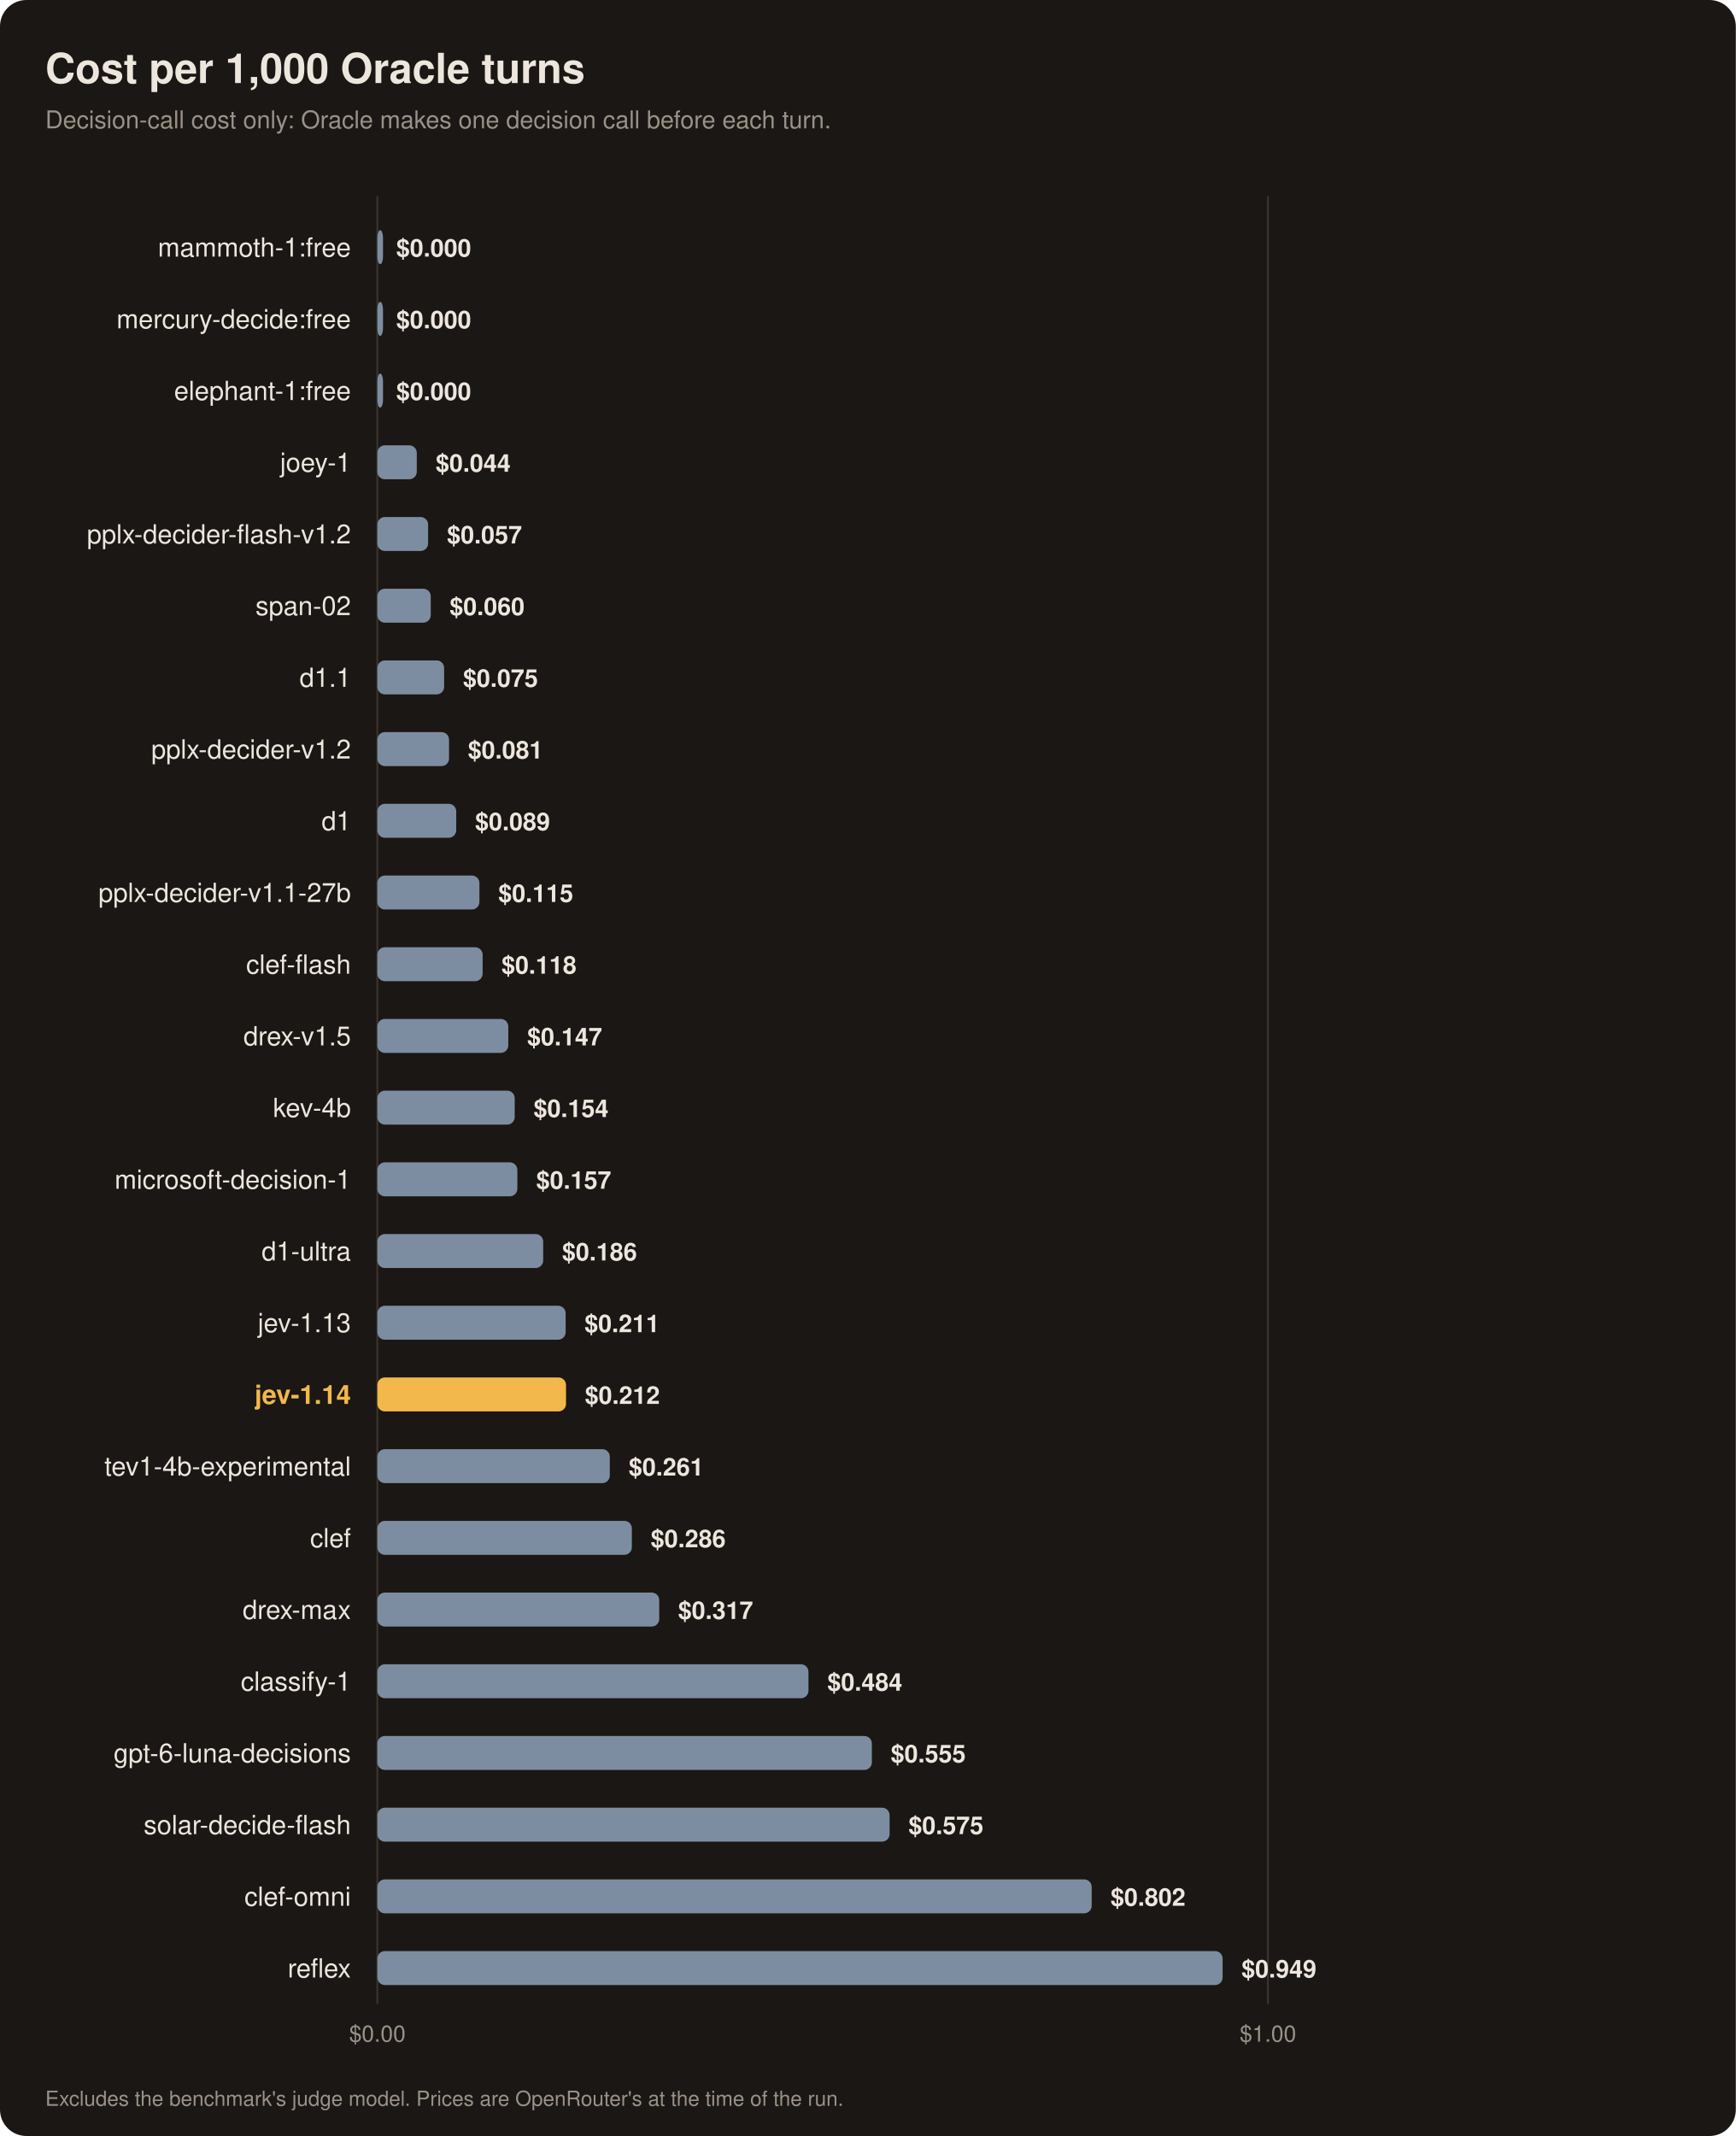
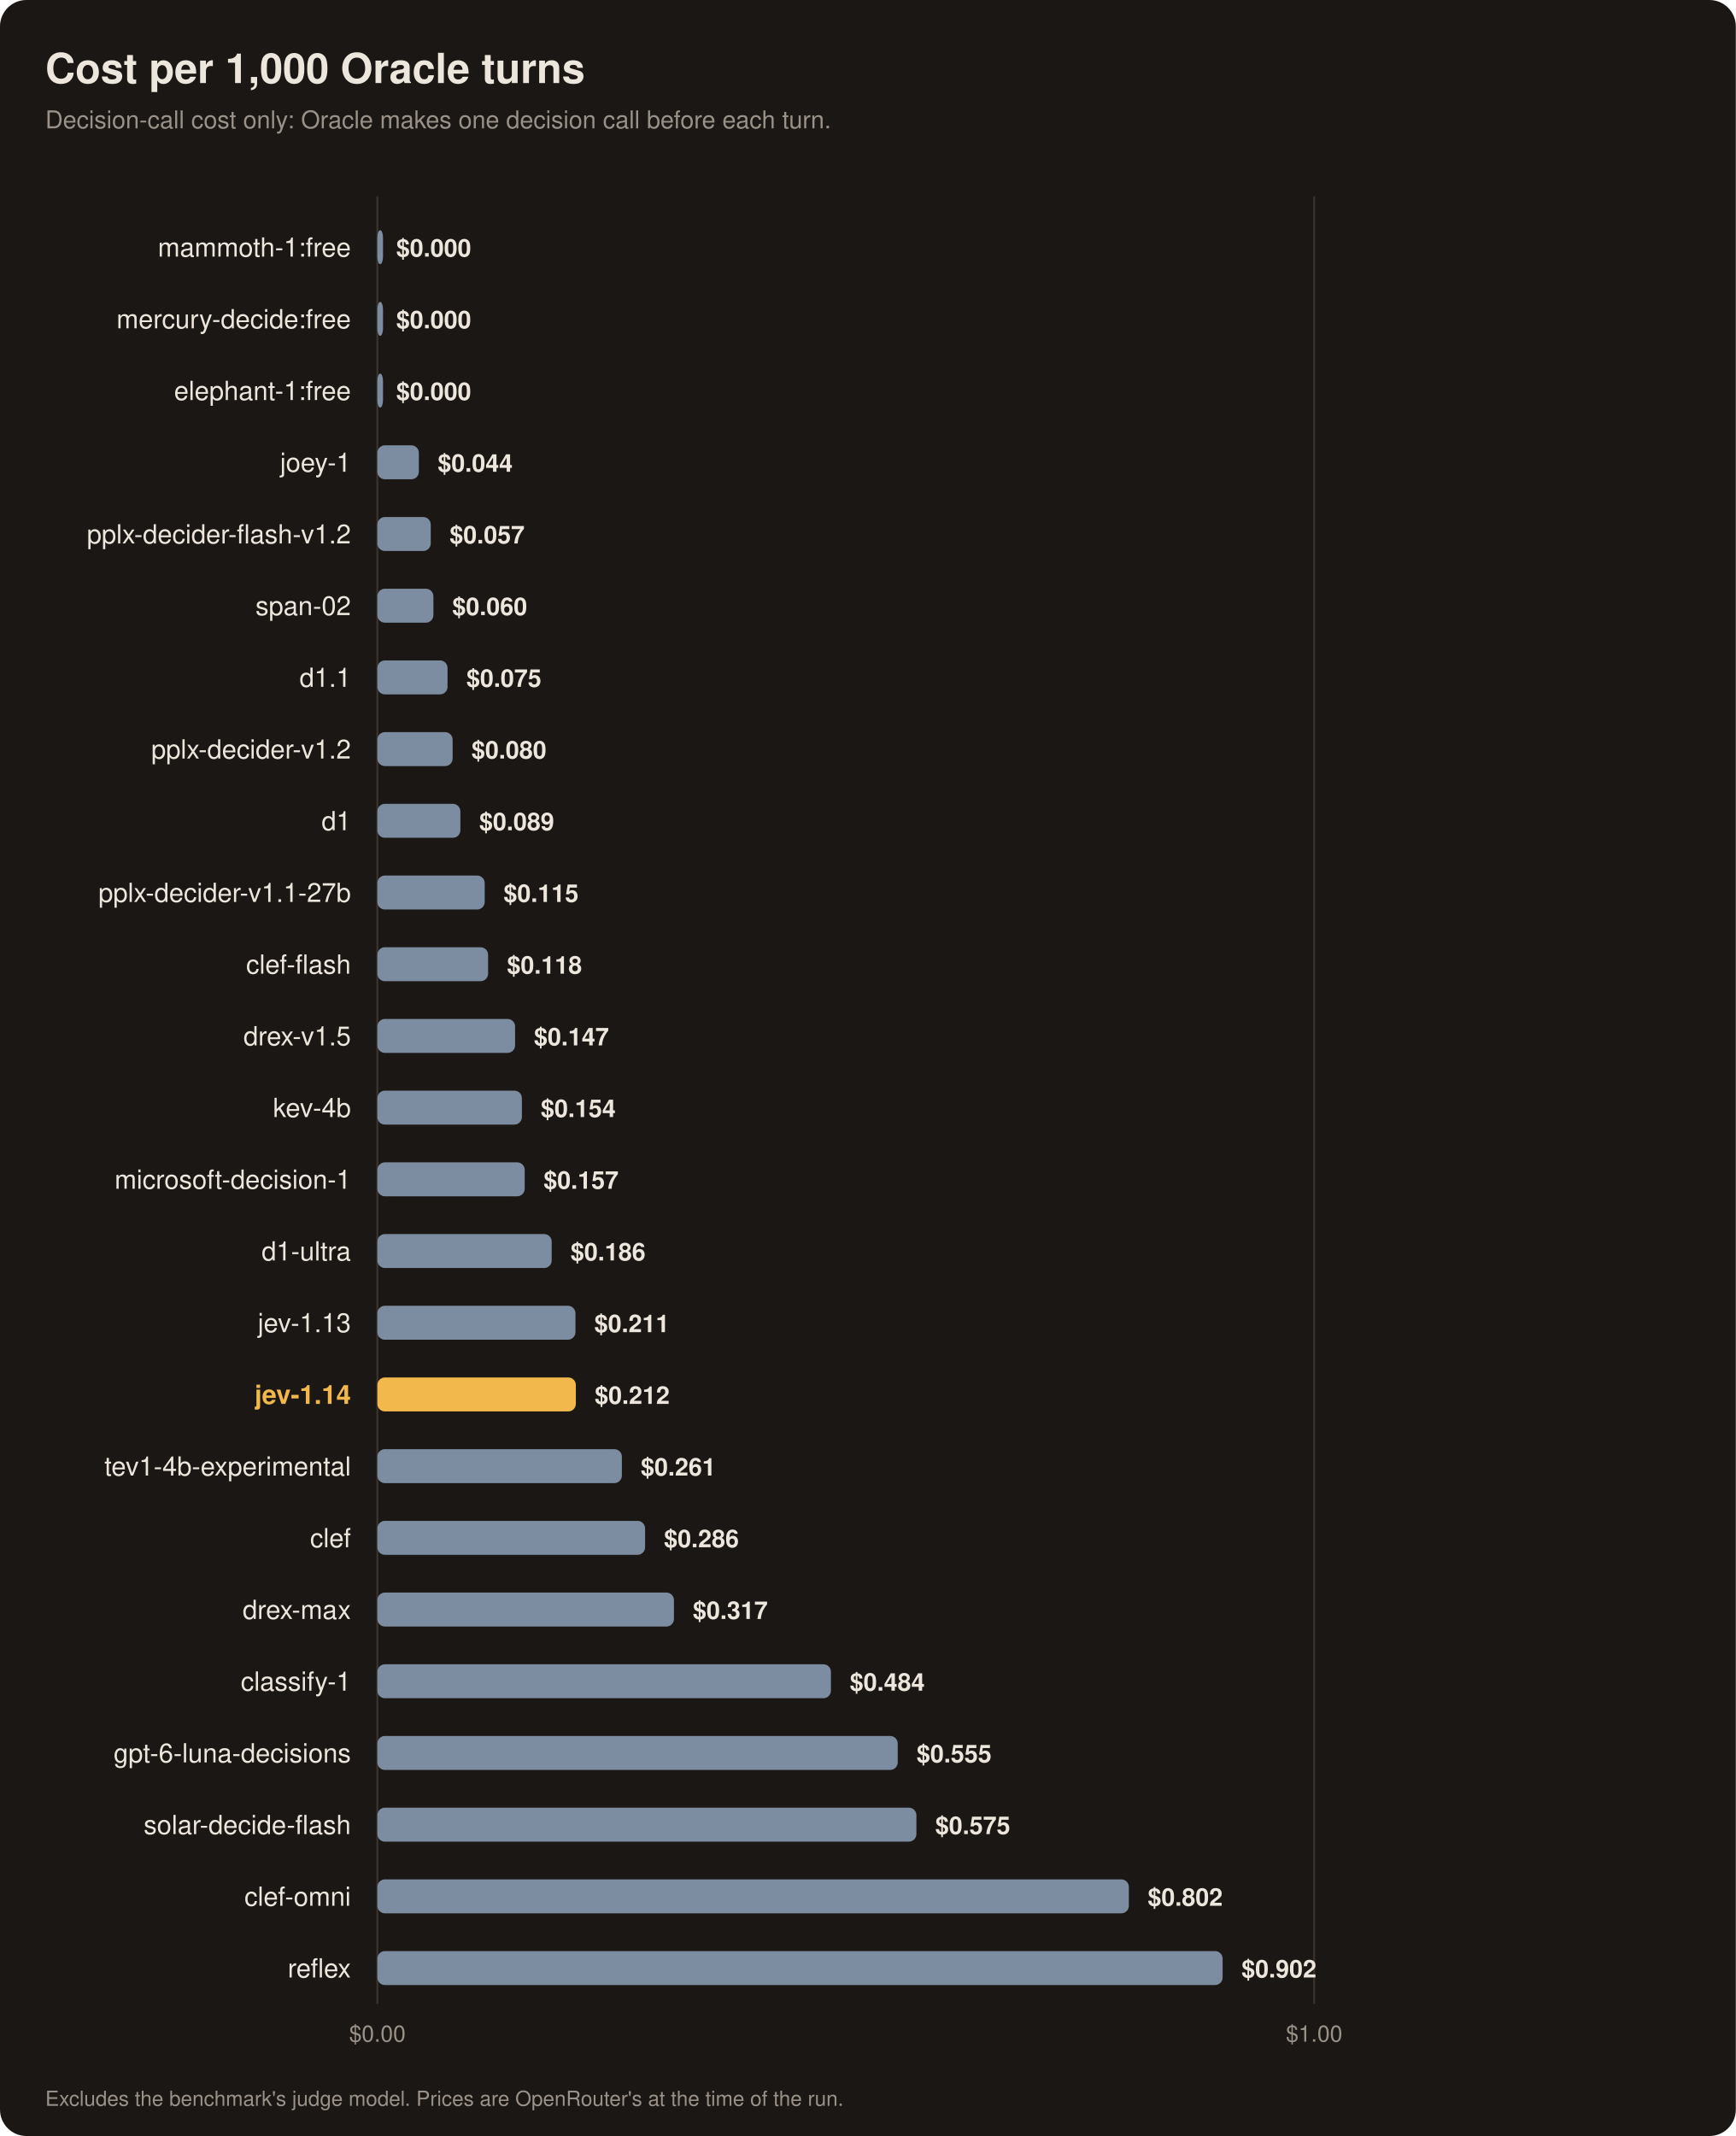
<svg xmlns="http://www.w3.org/2000/svg" viewBox="0 0 920 1132" width="920" role="img" aria-label="Cost per 1,000 Oracle turns" font-family="-apple-system,BlinkMacSystemFont,'Segoe UI',Helvetica,Arial,sans-serif">
  <rect width="920" height="1132" rx="14" fill="#1b1714" />
  <text x="24.0" y="44.0" font-size="22" font-weight="700" fill="#ece6dd" text-anchor="start">Cost per 1,000 Oracle turns</text>
  <text x="24.0" y="68.0" font-size="13" font-weight="400" fill="#9a9288" text-anchor="start">Decision-call cost only: Oracle makes one decision call before each turn.</text>
  <line x1="200.0" y1="104.0" x2="200.0" y2="1062.0" stroke="#3a332c" stroke-width="1.0" />
  <text x="200.0" y="1082.0" font-size="12" font-weight="400" fill="#9a9288" text-anchor="middle">$0.00</text>
-   <line x1="672.0" y1="104.0" x2="672.0" y2="1062.0" stroke="#3a332c" stroke-width="1.0" />
-   <text x="672.0" y="1082.0" font-size="12" font-weight="400" fill="#9a9288" text-anchor="middle">$1.00</text>
+   <line x1="696.5" y1="104.0" x2="696.5" y2="1062.0" stroke="#3a332c" stroke-width="1.0" />
+   <text x="696.5" y="1082.0" font-size="12" font-weight="400" fill="#9a9288" text-anchor="middle">$1.00</text>
  <text x="186.0" y="136.0" font-size="14" font-weight="500" fill="#ece6dd" text-anchor="end">mammoth-1:free</text>
  <rect x="200.0" y="122.0" width="3.0" height="18.0" rx="4.0" fill="#7d8da1" />
  <text x="210.0" y="136.0" font-size="13" font-weight="600" fill="#ece6dd" text-anchor="start">$0.000</text>
  <text x="186.0" y="174.0" font-size="14" font-weight="500" fill="#ece6dd" text-anchor="end">mercury-decide:free</text>
  <rect x="200.0" y="160.0" width="3.0" height="18.0" rx="4.0" fill="#7d8da1" />
  <text x="210.0" y="174.0" font-size="13" font-weight="600" fill="#ece6dd" text-anchor="start">$0.000</text>
  <text x="186.0" y="212.0" font-size="14" font-weight="500" fill="#ece6dd" text-anchor="end">elephant-1:free</text>
  <rect x="200.0" y="198.0" width="3.0" height="18.0" rx="4.0" fill="#7d8da1" />
  <text x="210.0" y="212.0" font-size="13" font-weight="600" fill="#ece6dd" text-anchor="start">$0.000</text>
  <text x="186.0" y="250.0" font-size="14" font-weight="500" fill="#ece6dd" text-anchor="end">joey-1</text>
-   <rect x="200.0" y="236.0" width="20.9" height="18.0" rx="4.0" fill="#7d8da1" />
-   <text x="230.9" y="250.0" font-size="13" font-weight="600" fill="#ece6dd" text-anchor="start">$0.044</text>
+   <rect x="200.0" y="236.0" width="22.0" height="18.0" rx="4.0" fill="#7d8da1" />
+   <text x="232.0" y="250.0" font-size="13" font-weight="600" fill="#ece6dd" text-anchor="start">$0.044</text>
  <text x="186.0" y="288.0" font-size="14" font-weight="500" fill="#ece6dd" text-anchor="end">pplx-decider-flash-v1.2</text>
-   <rect x="200.0" y="274.0" width="26.9" height="18.0" rx="4.0" fill="#7d8da1" />
-   <text x="236.9" y="288.0" font-size="13" font-weight="600" fill="#ece6dd" text-anchor="start">$0.057</text>
+   <rect x="200.0" y="274.0" width="28.3" height="18.0" rx="4.0" fill="#7d8da1" />
+   <text x="238.3" y="288.0" font-size="13" font-weight="600" fill="#ece6dd" text-anchor="start">$0.057</text>
  <text x="186.0" y="326.0" font-size="14" font-weight="500" fill="#ece6dd" text-anchor="end">span-02</text>
-   <rect x="200.0" y="312.0" width="28.3" height="18.0" rx="4.0" fill="#7d8da1" />
-   <text x="238.3" y="326.0" font-size="13" font-weight="600" fill="#ece6dd" text-anchor="start">$0.060</text>
+   <rect x="200.0" y="312.0" width="29.7" height="18.0" rx="4.0" fill="#7d8da1" />
+   <text x="239.7" y="326.0" font-size="13" font-weight="600" fill="#ece6dd" text-anchor="start">$0.060</text>
  <text x="186.0" y="364.0" font-size="14" font-weight="500" fill="#ece6dd" text-anchor="end">d1.1</text>
-   <rect x="200.0" y="350.0" width="35.4" height="18.0" rx="4.0" fill="#7d8da1" />
-   <text x="245.4" y="364.0" font-size="13" font-weight="600" fill="#ece6dd" text-anchor="start">$0.075</text>
+   <rect x="200.0" y="350.0" width="37.2" height="18.0" rx="4.0" fill="#7d8da1" />
+   <text x="247.2" y="364.0" font-size="13" font-weight="600" fill="#ece6dd" text-anchor="start">$0.075</text>
  <text x="186.0" y="402.0" font-size="14" font-weight="500" fill="#ece6dd" text-anchor="end">pplx-decider-v1.2</text>
-   <rect x="200.0" y="388.0" width="38.0" height="18.0" rx="4.0" fill="#7d8da1" />
-   <text x="248.0" y="402.0" font-size="13" font-weight="600" fill="#ece6dd" text-anchor="start">$0.081</text>
+   <rect x="200.0" y="388.0" width="39.9" height="18.0" rx="4.0" fill="#7d8da1" />
+   <text x="249.9" y="402.0" font-size="13" font-weight="600" fill="#ece6dd" text-anchor="start">$0.080</text>
  <text x="186.0" y="440.0" font-size="14" font-weight="500" fill="#ece6dd" text-anchor="end">d1</text>
-   <rect x="200.0" y="426.0" width="41.8" height="18.0" rx="4.0" fill="#7d8da1" />
-   <text x="251.8" y="440.0" font-size="13" font-weight="600" fill="#ece6dd" text-anchor="start">$0.089</text>
+   <rect x="200.0" y="426.0" width="44.0" height="18.0" rx="4.0" fill="#7d8da1" />
+   <text x="254.0" y="440.0" font-size="13" font-weight="600" fill="#ece6dd" text-anchor="start">$0.089</text>
  <text x="186.0" y="478.0" font-size="14" font-weight="500" fill="#ece6dd" text-anchor="end">pplx-decider-v1.1-27b</text>
-   <rect x="200.0" y="464.0" width="54.1" height="18.0" rx="4.0" fill="#7d8da1" />
-   <text x="264.1" y="478.0" font-size="13" font-weight="600" fill="#ece6dd" text-anchor="start">$0.115</text>
+   <rect x="200.0" y="464.0" width="56.9" height="18.0" rx="4.0" fill="#7d8da1" />
+   <text x="266.9" y="478.0" font-size="13" font-weight="600" fill="#ece6dd" text-anchor="start">$0.115</text>
  <text x="186.0" y="516.0" font-size="14" font-weight="500" fill="#ece6dd" text-anchor="end">clef-flash</text>
-   <rect x="200.0" y="502.0" width="55.8" height="18.0" rx="4.0" fill="#7d8da1" />
-   <text x="265.8" y="516.0" font-size="13" font-weight="600" fill="#ece6dd" text-anchor="start">$0.118</text>
+   <rect x="200.0" y="502.0" width="58.7" height="18.0" rx="4.0" fill="#7d8da1" />
+   <text x="268.7" y="516.0" font-size="13" font-weight="600" fill="#ece6dd" text-anchor="start">$0.118</text>
  <text x="186.0" y="554.0" font-size="14" font-weight="500" fill="#ece6dd" text-anchor="end">drex-v1.5</text>
-   <rect x="200.0" y="540.0" width="69.4" height="18.0" rx="4.0" fill="#7d8da1" />
-   <text x="279.4" y="554.0" font-size="13" font-weight="600" fill="#ece6dd" text-anchor="start">$0.147</text>
+   <rect x="200.0" y="540.0" width="73.0" height="18.0" rx="4.0" fill="#7d8da1" />
+   <text x="283.0" y="554.0" font-size="13" font-weight="600" fill="#ece6dd" text-anchor="start">$0.147</text>
  <text x="186.0" y="592.0" font-size="14" font-weight="500" fill="#ece6dd" text-anchor="end">kev-4b</text>
-   <rect x="200.0" y="578.0" width="72.8" height="18.0" rx="4.0" fill="#7d8da1" />
-   <text x="282.8" y="592.0" font-size="13" font-weight="600" fill="#ece6dd" text-anchor="start">$0.154</text>
+   <rect x="200.0" y="578.0" width="76.6" height="18.0" rx="4.0" fill="#7d8da1" />
+   <text x="286.6" y="592.0" font-size="13" font-weight="600" fill="#ece6dd" text-anchor="start">$0.154</text>
  <text x="186.0" y="630.0" font-size="14" font-weight="500" fill="#ece6dd" text-anchor="end">microsoft-decision-1</text>
-   <rect x="200.0" y="616.0" width="74.2" height="18.0" rx="4.0" fill="#7d8da1" />
-   <text x="284.2" y="630.0" font-size="13" font-weight="600" fill="#ece6dd" text-anchor="start">$0.157</text>
+   <rect x="200.0" y="616.0" width="78.1" height="18.0" rx="4.0" fill="#7d8da1" />
+   <text x="288.1" y="630.0" font-size="13" font-weight="600" fill="#ece6dd" text-anchor="start">$0.157</text>
  <text x="186.0" y="668.0" font-size="14" font-weight="500" fill="#ece6dd" text-anchor="end">d1-ultra</text>
-   <rect x="200.0" y="654.0" width="87.9" height="18.0" rx="4.0" fill="#7d8da1" />
-   <text x="297.9" y="668.0" font-size="13" font-weight="600" fill="#ece6dd" text-anchor="start">$0.186</text>
+   <rect x="200.0" y="654.0" width="92.4" height="18.0" rx="4.0" fill="#7d8da1" />
+   <text x="302.4" y="668.0" font-size="13" font-weight="600" fill="#ece6dd" text-anchor="start">$0.186</text>
  <text x="186.0" y="706.0" font-size="14" font-weight="500" fill="#ece6dd" text-anchor="end">jev-1.13</text>
-   <rect x="200.0" y="692.0" width="99.8" height="18.0" rx="4.0" fill="#7d8da1" />
-   <text x="309.8" y="706.0" font-size="13" font-weight="600" fill="#ece6dd" text-anchor="start">$0.211</text>
+   <rect x="200.0" y="692.0" width="105.0" height="18.0" rx="4.0" fill="#7d8da1" />
+   <text x="315.0" y="706.0" font-size="13" font-weight="600" fill="#ece6dd" text-anchor="start">$0.211</text>
  <text x="186.0" y="744.0" font-size="14" font-weight="700" fill="#f2b84b" text-anchor="end">jev-1.14</text>
-   <rect x="200.0" y="730.0" width="100.0" height="18.0" rx="4.0" fill="#f2b84b" />
-   <text x="310.0" y="744.0" font-size="13" font-weight="600" fill="#ece6dd" text-anchor="start">$0.212</text>
+   <rect x="200.0" y="730.0" width="105.2" height="18.0" rx="4.0" fill="#f2b84b" />
+   <text x="315.2" y="744.0" font-size="13" font-weight="600" fill="#ece6dd" text-anchor="start">$0.212</text>
  <text x="186.0" y="782.0" font-size="14" font-weight="500" fill="#ece6dd" text-anchor="end">tev1-4b-experimental</text>
-   <rect x="200.0" y="768.0" width="123.2" height="18.0" rx="4.0" fill="#7d8da1" />
-   <text x="333.2" y="782.0" font-size="13" font-weight="600" fill="#ece6dd" text-anchor="start">$0.261</text>
+   <rect x="200.0" y="768.0" width="129.6" height="18.0" rx="4.0" fill="#7d8da1" />
+   <text x="339.6" y="782.0" font-size="13" font-weight="600" fill="#ece6dd" text-anchor="start">$0.261</text>
  <text x="186.0" y="820.0" font-size="14" font-weight="500" fill="#ece6dd" text-anchor="end">clef</text>
-   <rect x="200.0" y="806.0" width="134.9" height="18.0" rx="4.0" fill="#7d8da1" />
-   <text x="344.9" y="820.0" font-size="13" font-weight="600" fill="#ece6dd" text-anchor="start">$0.286</text>
+   <rect x="200.0" y="806.0" width="141.9" height="18.0" rx="4.0" fill="#7d8da1" />
+   <text x="351.9" y="820.0" font-size="13" font-weight="600" fill="#ece6dd" text-anchor="start">$0.286</text>
  <text x="186.0" y="858.0" font-size="14" font-weight="500" fill="#ece6dd" text-anchor="end">drex-max</text>
-   <rect x="200.0" y="844.0" width="149.4" height="18.0" rx="4.0" fill="#7d8da1" />
-   <text x="359.4" y="858.0" font-size="13" font-weight="600" fill="#ece6dd" text-anchor="start">$0.317</text>
+   <rect x="200.0" y="844.0" width="157.2" height="18.0" rx="4.0" fill="#7d8da1" />
+   <text x="367.2" y="858.0" font-size="13" font-weight="600" fill="#ece6dd" text-anchor="start">$0.317</text>
  <text x="186.0" y="896.0" font-size="14" font-weight="500" fill="#ece6dd" text-anchor="end">classify-1</text>
-   <rect x="200.0" y="882.0" width="228.5" height="18.0" rx="4.0" fill="#7d8da1" />
-   <text x="438.5" y="896.0" font-size="13" font-weight="600" fill="#ece6dd" text-anchor="start">$0.484</text>
+   <rect x="200.0" y="882.0" width="240.4" height="18.0" rx="4.0" fill="#7d8da1" />
+   <text x="450.4" y="896.0" font-size="13" font-weight="600" fill="#ece6dd" text-anchor="start">$0.484</text>
  <text x="186.0" y="934.0" font-size="14" font-weight="500" fill="#ece6dd" text-anchor="end">gpt-6-luna-decisions</text>
-   <rect x="200.0" y="920.0" width="262.1" height="18.0" rx="4.0" fill="#7d8da1" />
-   <text x="472.1" y="934.0" font-size="13" font-weight="600" fill="#ece6dd" text-anchor="start">$0.555</text>
+   <rect x="200.0" y="920.0" width="275.8" height="18.0" rx="4.0" fill="#7d8da1" />
+   <text x="485.8" y="934.0" font-size="13" font-weight="600" fill="#ece6dd" text-anchor="start">$0.555</text>
  <text x="186.0" y="972.0" font-size="14" font-weight="500" fill="#ece6dd" text-anchor="end">solar-decide-flash</text>
-   <rect x="200.0" y="958.0" width="271.5" height="18.0" rx="4.0" fill="#7d8da1" />
-   <text x="481.5" y="972.0" font-size="13" font-weight="600" fill="#ece6dd" text-anchor="start">$0.575</text>
+   <rect x="200.0" y="958.0" width="285.7" height="18.0" rx="4.0" fill="#7d8da1" />
+   <text x="495.7" y="972.0" font-size="13" font-weight="600" fill="#ece6dd" text-anchor="start">$0.575</text>
  <text x="186.0" y="1010.0" font-size="14" font-weight="500" fill="#ece6dd" text-anchor="end">clef-omni</text>
-   <rect x="200.0" y="996.0" width="378.6" height="18.0" rx="4.0" fill="#7d8da1" />
-   <text x="588.6" y="1010.0" font-size="13" font-weight="600" fill="#ece6dd" text-anchor="start">$0.802</text>
+   <rect x="200.0" y="996.0" width="398.3" height="18.0" rx="4.0" fill="#7d8da1" />
+   <text x="608.3" y="1010.0" font-size="13" font-weight="600" fill="#ece6dd" text-anchor="start">$0.802</text>
  <text x="186.0" y="1048.0" font-size="14" font-weight="500" fill="#ece6dd" text-anchor="end">reflex</text>
  <rect x="200.0" y="1034.0" width="448.0" height="18.0" rx="4.0" fill="#7d8da1" />
-   <text x="658.0" y="1048.0" font-size="13" font-weight="600" fill="#ece6dd" text-anchor="start">$0.949</text>
+   <text x="658.0" y="1048.0" font-size="13" font-weight="600" fill="#ece6dd" text-anchor="start">$0.902</text>
  <text x="24.0" y="1116.0" font-size="11" font-weight="400" fill="#9a9288" text-anchor="start">Excludes the benchmark's judge model. Prices are OpenRouter's at the time of the run.</text>
</svg>
